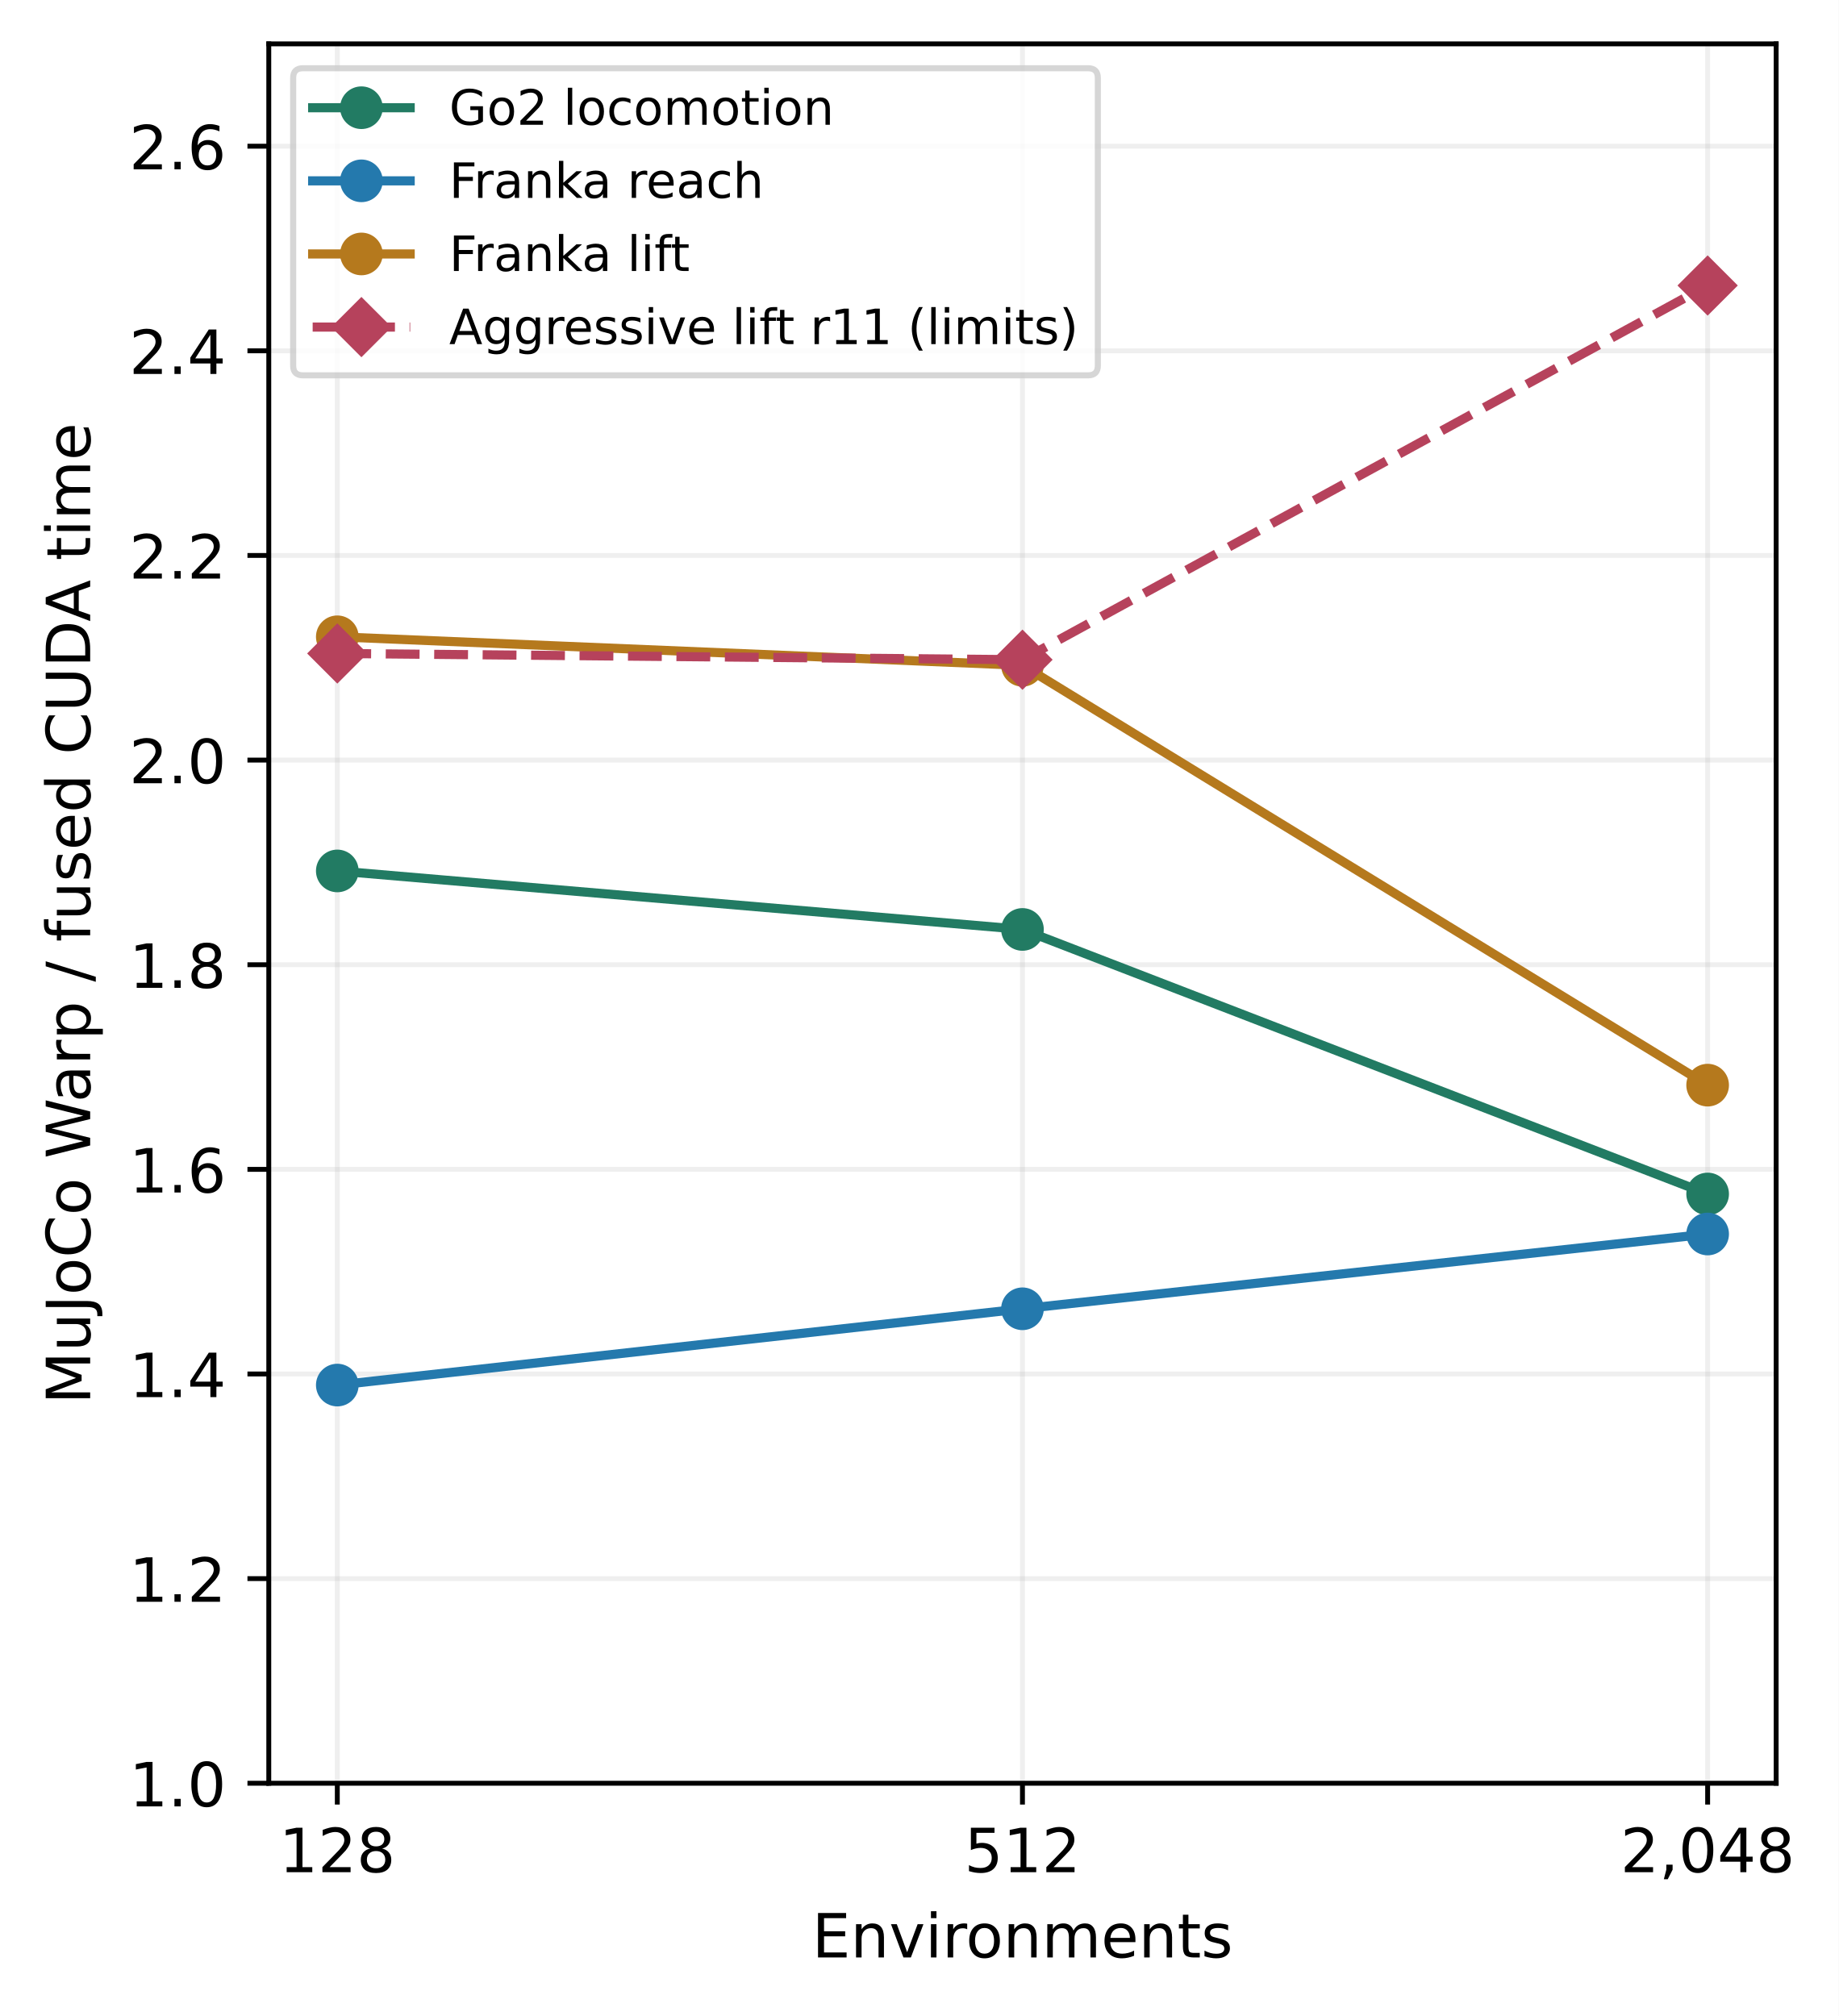
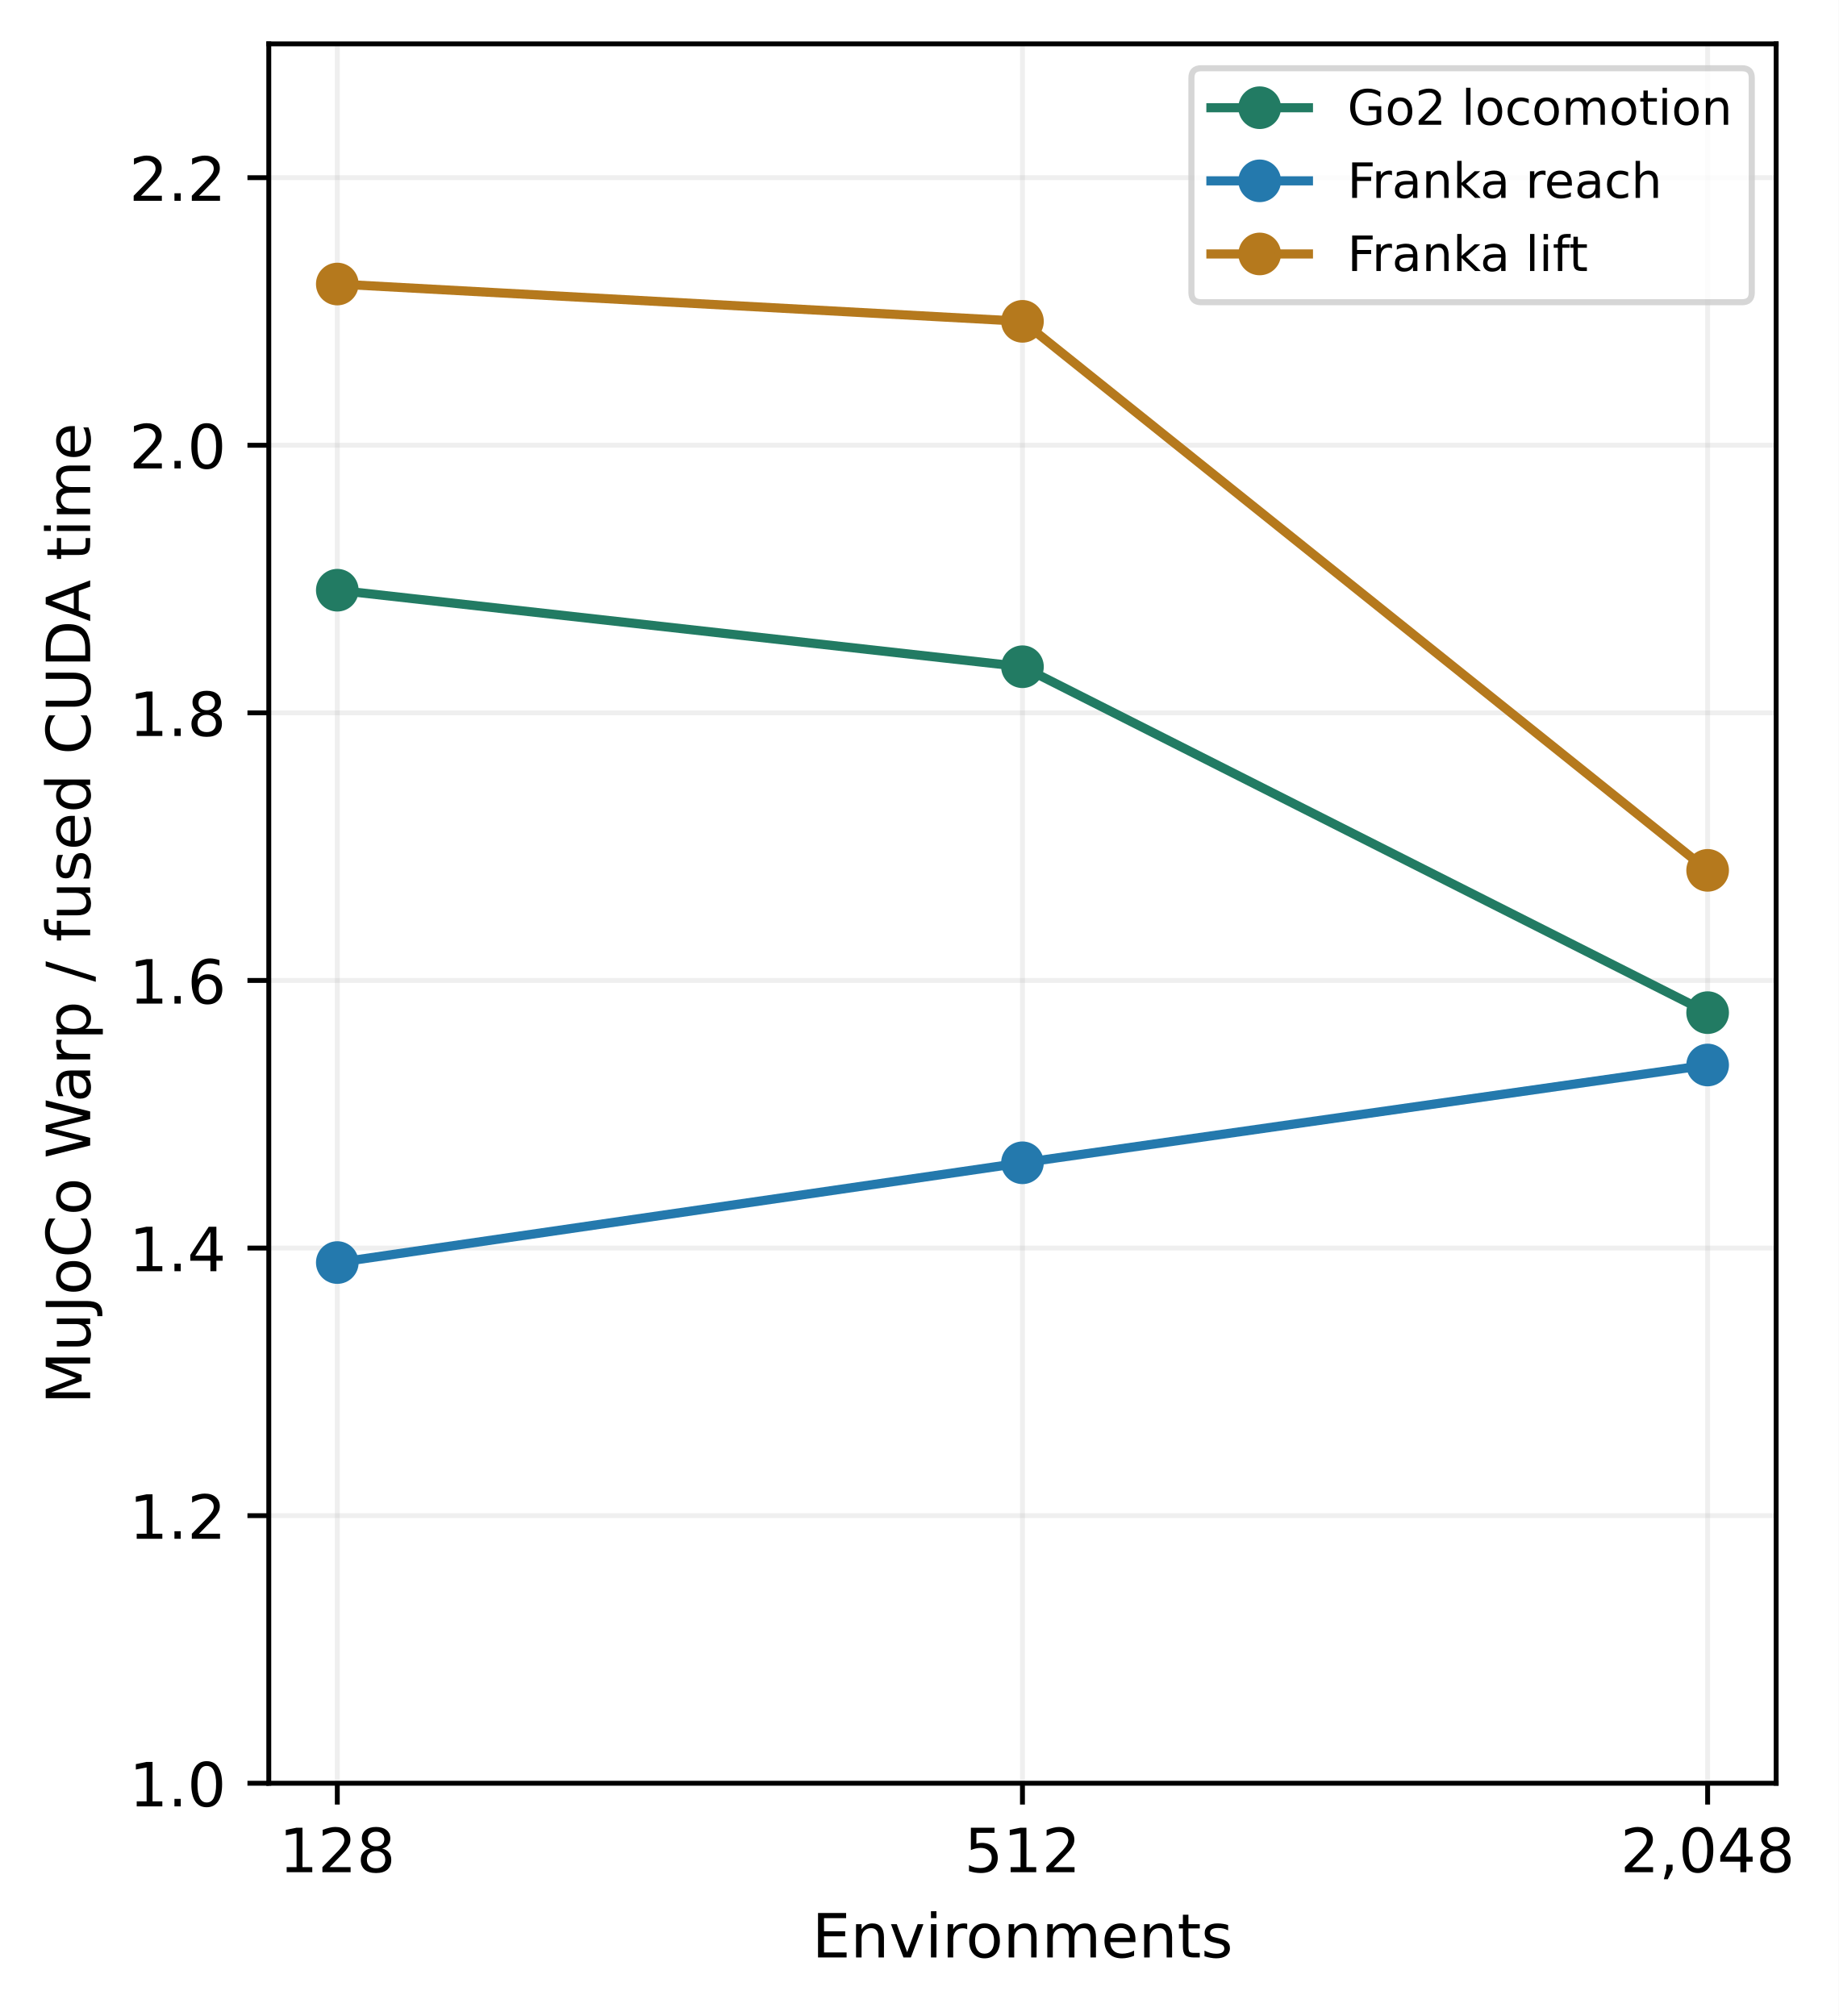
<svg xmlns="http://www.w3.org/2000/svg" xmlns:xlink="http://www.w3.org/1999/xlink" width="301.719pt" height="330.878pt" viewBox="0 0 301.719 330.878" version="1.1">
  <defs>
    <style type="text/css">*{stroke-linejoin: round; stroke-linecap: butt}</style>
  </defs>
  <g id="figure_1">
    <g id="patch_1">
      <path d="M 0 330.878  L 301.719 330.878  L 301.719 0  L 0 0  z " style="fill: #ffffff" />
    </g>
    <g id="axes_1">
      <g id="patch_2">
        <path d="M 44.104 292.678  L 291.448 292.678  L 291.448 7.2  L 44.104 7.2  z " style="fill: #ffffff" />
      </g>
      <g id="matplotlib.axis_1">
        <g id="xtick_1">
          <g id="line2d_1">
-             <path d="M 55.347 292.678  L 55.347 7.2  " clip-path="url(#pc374b6311b)" style="fill: none; stroke: #b0b0b0; stroke-opacity: 0.2; stroke-width: 0.8; stroke-linecap: square" />
+             <path d="M 55.347 292.678  L 55.347 7.2  " clip-path="url(#p88a95bacbb)" style="fill: none; stroke: #b0b0b0; stroke-opacity: 0.2; stroke-width: 0.8; stroke-linecap: square" />
          </g>
          <g id="line2d_2">
            <defs>
-               <path id="m2fd2c5326a" d="M 0 0  L 0 3.5  " style="stroke: #000000; stroke-width: 0.8" />
+               <path id="m24a207b32a" d="M 0 0  L 0 3.5  " style="stroke: #000000; stroke-width: 0.8" />
            </defs>
            <g>
-               <use xlink:href="#m2fd2c5326a" x="55.347" y="292.678" style="stroke: #000000; stroke-width: 0.8" />
+               <use xlink:href="#m24a207b32a" x="55.347" y="292.678" style="stroke: #000000; stroke-width: 0.8" />
            </g>
          </g>
          <g id="text_1">
            <text style="font-size: 10px; font-family: 'DejaVu Sans'; text-anchor: middle" x="55.347" y="307.275" transform="rotate(-0 55.34682 307.2753)">128</text>
          </g>
        </g>
        <g id="xtick_2">
          <g id="line2d_3">
-             <path d="M 167.776 292.678  L 167.776 7.2  " clip-path="url(#pc374b6311b)" style="fill: none; stroke: #b0b0b0; stroke-opacity: 0.2; stroke-width: 0.8; stroke-linecap: square" />
+             <path d="M 167.776 292.678  L 167.776 7.2  " clip-path="url(#p88a95bacbb)" style="fill: none; stroke: #b0b0b0; stroke-opacity: 0.2; stroke-width: 0.8; stroke-linecap: square" />
          </g>
          <g id="line2d_4">
            <g>
-               <use xlink:href="#m2fd2c5326a" x="167.776" y="292.678" style="stroke: #000000; stroke-width: 0.8" />
+               <use xlink:href="#m24a207b32a" x="167.776" y="292.678" style="stroke: #000000; stroke-width: 0.8" />
            </g>
          </g>
          <g id="text_2">
            <text style="font-size: 10px; font-family: 'DejaVu Sans'; text-anchor: middle" x="167.776" y="307.275" transform="rotate(-0 167.7759 307.2753)">512</text>
          </g>
        </g>
        <g id="xtick_3">
          <g id="line2d_5">
-             <path d="M 280.205 292.678  L 280.205 7.2  " clip-path="url(#pc374b6311b)" style="fill: none; stroke: #b0b0b0; stroke-opacity: 0.2; stroke-width: 0.8; stroke-linecap: square" />
+             <path d="M 280.205 292.678  L 280.205 7.2  " clip-path="url(#p88a95bacbb)" style="fill: none; stroke: #b0b0b0; stroke-opacity: 0.2; stroke-width: 0.8; stroke-linecap: square" />
          </g>
          <g id="line2d_6">
            <g>
-               <use xlink:href="#m2fd2c5326a" x="280.205" y="292.678" style="stroke: #000000; stroke-width: 0.8" />
+               <use xlink:href="#m24a207b32a" x="280.205" y="292.678" style="stroke: #000000; stroke-width: 0.8" />
            </g>
          </g>
          <g id="text_3">
            <text style="font-size: 10px; font-family: 'DejaVu Sans'; text-anchor: middle" x="280.205" y="307.275" transform="rotate(-0 280.205 307.2753)">2,048</text>
          </g>
        </g>
        <g id="text_4">
          <text style="font-size: 10px; font-family: 'DejaVu Sans'; text-anchor: middle" x="167.776" y="321.276" transform="rotate(-0 167.7759 321.2761)">Environments</text>
        </g>
      </g>
      <g id="matplotlib.axis_2">
        <g id="ytick_1">
          <g id="line2d_7">
-             <path d="M 44.104 292.678  L 291.448 292.678  " clip-path="url(#pc374b6311b)" style="fill: none; stroke: #b0b0b0; stroke-opacity: 0.2; stroke-width: 0.8; stroke-linecap: square" />
+             <path d="M 44.104 292.678  L 291.448 292.678  " clip-path="url(#p88a95bacbb)" style="fill: none; stroke: #b0b0b0; stroke-opacity: 0.2; stroke-width: 0.8; stroke-linecap: square" />
          </g>
          <g id="line2d_8">
            <defs>
-               <path id="m4333774bcf" d="M 0 0  L -3.5 0  " style="stroke: #000000; stroke-width: 0.8" />
+               <path id="m74d58491e8" d="M 0 0  L -3.5 0  " style="stroke: #000000; stroke-width: 0.8" />
            </defs>
            <g>
-               <use xlink:href="#m4333774bcf" x="44.104" y="292.678" style="stroke: #000000; stroke-width: 0.8" />
+               <use xlink:href="#m74d58491e8" x="44.104" y="292.678" style="stroke: #000000; stroke-width: 0.8" />
            </g>
          </g>
          <g id="text_5">
            <text style="font-size: 10px; font-family: 'DejaVu Sans'; text-anchor: end" x="37.104" y="296.476" transform="rotate(-0 37.10391 296.4765)">1.0</text>
          </g>
        </g>
        <g id="ytick_2">
          <g id="line2d_9">
-             <path d="M 44.104 259.092  L 291.448 259.092  " clip-path="url(#pc374b6311b)" style="fill: none; stroke: #b0b0b0; stroke-opacity: 0.2; stroke-width: 0.8; stroke-linecap: square" />
+             <path d="M 44.104 248.758  L 291.448 248.758  " clip-path="url(#p88a95bacbb)" style="fill: none; stroke: #b0b0b0; stroke-opacity: 0.2; stroke-width: 0.8; stroke-linecap: square" />
          </g>
          <g id="line2d_10">
            <g>
-               <use xlink:href="#m4333774bcf" x="44.104" y="259.092" style="stroke: #000000; stroke-width: 0.8" />
+               <use xlink:href="#m74d58491e8" x="44.104" y="248.758" style="stroke: #000000; stroke-width: 0.8" />
            </g>
          </g>
          <g id="text_6">
-             <text style="font-size: 10px; font-family: 'DejaVu Sans'; text-anchor: end" x="37.104" y="262.891" transform="rotate(-0 37.10391 262.8909)">1.2</text>
+             <text style="font-size: 10px; font-family: 'DejaVu Sans'; text-anchor: end" x="37.104" y="252.557" transform="rotate(-0 37.10391 252.5568)">1.2</text>
          </g>
        </g>
        <g id="ytick_3">
          <g id="line2d_11">
-             <path d="M 44.104 225.506  L 291.448 225.506  " clip-path="url(#pc374b6311b)" style="fill: none; stroke: #b0b0b0; stroke-opacity: 0.2; stroke-width: 0.8; stroke-linecap: square" />
+             <path d="M 44.104 204.838  L 291.448 204.838  " clip-path="url(#p88a95bacbb)" style="fill: none; stroke: #b0b0b0; stroke-opacity: 0.2; stroke-width: 0.8; stroke-linecap: square" />
          </g>
          <g id="line2d_12">
            <g>
-               <use xlink:href="#m4333774bcf" x="44.104" y="225.506" style="stroke: #000000; stroke-width: 0.8" />
+               <use xlink:href="#m74d58491e8" x="44.104" y="204.838" style="stroke: #000000; stroke-width: 0.8" />
            </g>
          </g>
          <g id="text_7">
-             <text style="font-size: 10px; font-family: 'DejaVu Sans'; text-anchor: end" x="37.104" y="229.305" transform="rotate(-0 37.10391 229.3053)">1.4</text>
+             <text style="font-size: 10px; font-family: 'DejaVu Sans'; text-anchor: end" x="37.104" y="208.637" transform="rotate(-0 37.10391 208.6372)">1.4</text>
          </g>
        </g>
        <g id="ytick_4">
          <g id="line2d_13">
-             <path d="M 44.104 191.921  L 291.448 191.921  " clip-path="url(#pc374b6311b)" style="fill: none; stroke: #b0b0b0; stroke-opacity: 0.2; stroke-width: 0.8; stroke-linecap: square" />
+             <path d="M 44.104 160.919  L 291.448 160.919  " clip-path="url(#p88a95bacbb)" style="fill: none; stroke: #b0b0b0; stroke-opacity: 0.2; stroke-width: 0.8; stroke-linecap: square" />
          </g>
          <g id="line2d_14">
            <g>
-               <use xlink:href="#m4333774bcf" x="44.104" y="191.921" style="stroke: #000000; stroke-width: 0.8" />
+               <use xlink:href="#m74d58491e8" x="44.104" y="160.919" style="stroke: #000000; stroke-width: 0.8" />
            </g>
          </g>
          <g id="text_8">
-             <text style="font-size: 10px; font-family: 'DejaVu Sans'; text-anchor: end" x="37.104" y="195.72" transform="rotate(-0 37.10391 195.7197)">1.6</text>
+             <text style="font-size: 10px; font-family: 'DejaVu Sans'; text-anchor: end" x="37.104" y="164.718" transform="rotate(-0 37.10391 164.7176)">1.6</text>
          </g>
        </g>
        <g id="ytick_5">
          <g id="line2d_15">
-             <path d="M 44.104 158.335  L 291.448 158.335  " clip-path="url(#pc374b6311b)" style="fill: none; stroke: #b0b0b0; stroke-opacity: 0.2; stroke-width: 0.8; stroke-linecap: square" />
+             <path d="M 44.104 116.999  L 291.448 116.999  " clip-path="url(#p88a95bacbb)" style="fill: none; stroke: #b0b0b0; stroke-opacity: 0.2; stroke-width: 0.8; stroke-linecap: square" />
          </g>
          <g id="line2d_16">
            <g>
-               <use xlink:href="#m4333774bcf" x="44.104" y="158.335" style="stroke: #000000; stroke-width: 0.8" />
+               <use xlink:href="#m74d58491e8" x="44.104" y="116.999" style="stroke: #000000; stroke-width: 0.8" />
            </g>
          </g>
          <g id="text_9">
-             <text style="font-size: 10px; font-family: 'DejaVu Sans'; text-anchor: end" x="37.104" y="162.134" transform="rotate(-0 37.10391 162.1341)">1.8</text>
+             <text style="font-size: 10px; font-family: 'DejaVu Sans'; text-anchor: end" x="37.104" y="120.798" transform="rotate(-0 37.10391 120.7979)">1.8</text>
          </g>
        </g>
        <g id="ytick_6">
          <g id="line2d_17">
-             <path d="M 44.104 124.75  L 291.448 124.75  " clip-path="url(#pc374b6311b)" style="fill: none; stroke: #b0b0b0; stroke-opacity: 0.2; stroke-width: 0.8; stroke-linecap: square" />
+             <path d="M 44.104 73.079  L 291.448 73.079  " clip-path="url(#p88a95bacbb)" style="fill: none; stroke: #b0b0b0; stroke-opacity: 0.2; stroke-width: 0.8; stroke-linecap: square" />
          </g>
          <g id="line2d_18">
            <g>
-               <use xlink:href="#m4333774bcf" x="44.104" y="124.75" style="stroke: #000000; stroke-width: 0.8" />
+               <use xlink:href="#m74d58491e8" x="44.104" y="73.079" style="stroke: #000000; stroke-width: 0.8" />
            </g>
          </g>
          <g id="text_10">
-             <text style="font-size: 10px; font-family: 'DejaVu Sans'; text-anchor: end" x="37.104" y="128.548" transform="rotate(-0 37.10391 128.5485)">2.0</text>
+             <text style="font-size: 10px; font-family: 'DejaVu Sans'; text-anchor: end" x="37.104" y="76.878" transform="rotate(-0 37.10391 76.87829)">2.0</text>
          </g>
        </g>
        <g id="ytick_7">
          <g id="line2d_19">
-             <path d="M 44.104 91.164  L 291.448 91.164  " clip-path="url(#pc374b6311b)" style="fill: none; stroke: #b0b0b0; stroke-opacity: 0.2; stroke-width: 0.8; stroke-linecap: square" />
+             <path d="M 44.104 29.16  L 291.448 29.16  " clip-path="url(#p88a95bacbb)" style="fill: none; stroke: #b0b0b0; stroke-opacity: 0.2; stroke-width: 0.8; stroke-linecap: square" />
          </g>
          <g id="line2d_20">
            <g>
-               <use xlink:href="#m4333774bcf" x="44.104" y="91.164" style="stroke: #000000; stroke-width: 0.8" />
+               <use xlink:href="#m74d58491e8" x="44.104" y="29.16" style="stroke: #000000; stroke-width: 0.8" />
            </g>
          </g>
          <g id="text_11">
-             <text style="font-size: 10px; font-family: 'DejaVu Sans'; text-anchor: end" x="37.104" y="94.963" transform="rotate(-0 37.10391 94.96285)">2.2</text>
-           </g>
-         </g>
-         <g id="ytick_8">
-           <g id="line2d_21">
-             <path d="M 44.104 57.578  L 291.448 57.578  " clip-path="url(#pc374b6311b)" style="fill: none; stroke: #b0b0b0; stroke-opacity: 0.2; stroke-width: 0.8; stroke-linecap: square" />
-           </g>
-           <g id="line2d_22">
-             <g>
-               <use xlink:href="#m4333774bcf" x="44.104" y="57.578" style="stroke: #000000; stroke-width: 0.8" />
-             </g>
-           </g>
-           <g id="text_12">
-             <text style="font-size: 10px; font-family: 'DejaVu Sans'; text-anchor: end" x="37.104" y="61.377" transform="rotate(-0 37.10391 61.37724)">2.4</text>
-           </g>
-         </g>
-         <g id="ytick_9">
-           <g id="line2d_23">
-             <path d="M 44.104 23.993  L 291.448 23.993  " clip-path="url(#pc374b6311b)" style="fill: none; stroke: #b0b0b0; stroke-opacity: 0.2; stroke-width: 0.8; stroke-linecap: square" />
-           </g>
-           <g id="line2d_24">
-             <g>
-               <use xlink:href="#m4333774bcf" x="44.104" y="23.993" style="stroke: #000000; stroke-width: 0.8" />
-             </g>
-           </g>
-           <g id="text_13">
-             <text style="font-size: 10px; font-family: 'DejaVu Sans'; text-anchor: end" x="37.104" y="27.792" transform="rotate(-0 37.10391 27.79163)">2.6</text>
-           </g>
-         </g>
-         <g id="text_14">
+             <text style="font-size: 10px; font-family: 'DejaVu Sans'; text-anchor: end" x="37.104" y="32.959" transform="rotate(-0 37.10391 32.95865)">2.2</text>
+           </g>
+         </g>
+         <g id="text_12">
          <text style="font-size: 10px; font-family: 'DejaVu Sans'; text-anchor: middle" x="14.798" y="149.939" transform="rotate(-90 14.79844 149.9388)">MuJoCo Warp / fused CUDA time</text>
        </g>
      </g>
-       <g id="line2d_25">
-         <path d="M 55.347 142.942  L 167.776 152.546  L 280.205 195.961  " clip-path="url(#pc374b6311b)" style="fill: none; stroke: #227b63; stroke-width: 1.5; stroke-linecap: square" />
+       <g id="line2d_21">
+         <path d="M 55.347 96.869  L 167.776 109.428  L 280.205 166.201  " clip-path="url(#p88a95bacbb)" style="fill: none; stroke: #227b63; stroke-width: 1.5; stroke-linecap: square" />
        <defs>
-           <path id="m8cec964fc2" d="M 0 3  C 0.796 3 1.559 2.684 2.121 2.121  C 2.684 1.559 3 0.796 3 0  C 3 -0.796 2.684 -1.559 2.121 -2.121  C 1.559 -2.684 0.796 -3 0 -3  C -0.796 -3 -1.559 -2.684 -2.121 -2.121  C -2.684 -1.559 -3 -0.796 -3 0  C -3 0.796 -2.684 1.559 -2.121 2.121  C -1.559 2.684 -0.796 3 0 3  z " style="stroke: #227b63" />
+           <path id="mb280123fd6" d="M 0 3  C 0.796 3 1.559 2.684 2.121 2.121  C 2.684 1.559 3 0.796 3 0  C 3 -0.796 2.684 -1.559 2.121 -2.121  C 1.559 -2.684 0.796 -3 0 -3  C -0.796 -3 -1.559 -2.684 -2.121 -2.121  C -2.684 -1.559 -3 -0.796 -3 0  C -3 0.796 -2.684 1.559 -2.121 2.121  C -1.559 2.684 -0.796 3 0 3  z " style="stroke: #227b63" />
        </defs>
-         <g clip-path="url(#pc374b6311b)">
-           <use xlink:href="#m8cec964fc2" x="55.347" y="142.942" style="fill: #227b63; stroke: #227b63" />
-           <use xlink:href="#m8cec964fc2" x="167.776" y="152.546" style="fill: #227b63; stroke: #227b63" />
-           <use xlink:href="#m8cec964fc2" x="280.205" y="195.961" style="fill: #227b63; stroke: #227b63" />
-         </g>
-       </g>
-       <g id="line2d_26">
-         <path d="M 55.347 227.326  L 167.776 214.805  L 280.205 202.532  " clip-path="url(#pc374b6311b)" style="fill: none; stroke: #2479ad; stroke-width: 1.5; stroke-linecap: square" />
+         <g clip-path="url(#p88a95bacbb)">
+           <use xlink:href="#mb280123fd6" x="55.347" y="96.869" style="fill: #227b63; stroke: #227b63" />
+           <use xlink:href="#mb280123fd6" x="167.776" y="109.428" style="fill: #227b63; stroke: #227b63" />
+           <use xlink:href="#mb280123fd6" x="280.205" y="166.201" style="fill: #227b63; stroke: #227b63" />
+         </g>
+       </g>
+       <g id="line2d_22">
+         <path d="M 55.347 207.218  L 167.776 190.844  L 280.205 174.795  " clip-path="url(#p88a95bacbb)" style="fill: none; stroke: #2479ad; stroke-width: 1.5; stroke-linecap: square" />
        <defs>
-           <path id="md285c1b6d8" d="M 0 3  C 0.796 3 1.559 2.684 2.121 2.121  C 2.684 1.559 3 0.796 3 0  C 3 -0.796 2.684 -1.559 2.121 -2.121  C 1.559 -2.684 0.796 -3 0 -3  C -0.796 -3 -1.559 -2.684 -2.121 -2.121  C -2.684 -1.559 -3 -0.796 -3 0  C -3 0.796 -2.684 1.559 -2.121 2.121  C -1.559 2.684 -0.796 3 0 3  z " style="stroke: #2479ad" />
+           <path id="md6a4d7b0c1" d="M 0 3  C 0.796 3 1.559 2.684 2.121 2.121  C 2.684 1.559 3 0.796 3 0  C 3 -0.796 2.684 -1.559 2.121 -2.121  C 1.559 -2.684 0.796 -3 0 -3  C -0.796 -3 -1.559 -2.684 -2.121 -2.121  C -2.684 -1.559 -3 -0.796 -3 0  C -3 0.796 -2.684 1.559 -2.121 2.121  C -1.559 2.684 -0.796 3 0 3  z " style="stroke: #2479ad" />
        </defs>
-         <g clip-path="url(#pc374b6311b)">
-           <use xlink:href="#md285c1b6d8" x="55.347" y="227.326" style="fill: #2479ad; stroke: #2479ad" />
-           <use xlink:href="#md285c1b6d8" x="167.776" y="214.805" style="fill: #2479ad; stroke: #2479ad" />
-           <use xlink:href="#md285c1b6d8" x="280.205" y="202.532" style="fill: #2479ad; stroke: #2479ad" />
-         </g>
-       </g>
-       <g id="line2d_27">
-         <path d="M 55.347 104.514  L 167.776 109.195  L 280.205 178.1  " clip-path="url(#pc374b6311b)" style="fill: none; stroke: #b5791d; stroke-width: 1.5; stroke-linecap: square" />
+         <g clip-path="url(#p88a95bacbb)">
+           <use xlink:href="#md6a4d7b0c1" x="55.347" y="207.218" style="fill: #2479ad; stroke: #2479ad" />
+           <use xlink:href="#md6a4d7b0c1" x="167.776" y="190.844" style="fill: #2479ad; stroke: #2479ad" />
+           <use xlink:href="#md6a4d7b0c1" x="280.205" y="174.795" style="fill: #2479ad; stroke: #2479ad" />
+         </g>
+       </g>
+       <g id="line2d_23">
+         <path d="M 55.347 46.617  L 167.776 52.739  L 280.205 142.846  " clip-path="url(#p88a95bacbb)" style="fill: none; stroke: #b5791d; stroke-width: 1.5; stroke-linecap: square" />
        <defs>
-           <path id="m9a24b37021" d="M 0 3  C 0.796 3 1.559 2.684 2.121 2.121  C 2.684 1.559 3 0.796 3 0  C 3 -0.796 2.684 -1.559 2.121 -2.121  C 1.559 -2.684 0.796 -3 0 -3  C -0.796 -3 -1.559 -2.684 -2.121 -2.121  C -2.684 -1.559 -3 -0.796 -3 0  C -3 0.796 -2.684 1.559 -2.121 2.121  C -1.559 2.684 -0.796 3 0 3  z " style="stroke: #b5791d" />
+           <path id="m25b86e6742" d="M 0 3  C 0.796 3 1.559 2.684 2.121 2.121  C 2.684 1.559 3 0.796 3 0  C 3 -0.796 2.684 -1.559 2.121 -2.121  C 1.559 -2.684 0.796 -3 0 -3  C -0.796 -3 -1.559 -2.684 -2.121 -2.121  C -2.684 -1.559 -3 -0.796 -3 0  C -3 0.796 -2.684 1.559 -2.121 2.121  C -1.559 2.684 -0.796 3 0 3  z " style="stroke: #b5791d" />
        </defs>
-         <g clip-path="url(#pc374b6311b)">
-           <use xlink:href="#m9a24b37021" x="55.347" y="104.514" style="fill: #b5791d; stroke: #b5791d" />
-           <use xlink:href="#m9a24b37021" x="167.776" y="109.195" style="fill: #b5791d; stroke: #b5791d" />
-           <use xlink:href="#m9a24b37021" x="280.205" y="178.1" style="fill: #b5791d; stroke: #b5791d" />
-         </g>
-       </g>
-       <g id="line2d_28">
-         <path d="M 55.347 107.251  L 167.776 108.276  L 280.205 46.857  " clip-path="url(#pc374b6311b)" style="fill: none; stroke-dasharray: 5.55,2.4; stroke-dashoffset: 0; stroke: #b6425c; stroke-width: 1.5" />
-         <defs>
-           <path id="m0bc779aed4" d="M -0 4.243  L 4.243 0  L 0 -4.243  L -4.243 -0  z " style="stroke: #b6425c; stroke-linejoin: miter" />
-         </defs>
-         <g clip-path="url(#pc374b6311b)">
-           <use xlink:href="#m0bc779aed4" x="55.347" y="107.251" style="fill: #b6425c; stroke: #b6425c; stroke-linejoin: miter" />
-           <use xlink:href="#m0bc779aed4" x="167.776" y="108.276" style="fill: #b6425c; stroke: #b6425c; stroke-linejoin: miter" />
-           <use xlink:href="#m0bc779aed4" x="280.205" y="46.857" style="fill: #b6425c; stroke: #b6425c; stroke-linejoin: miter" />
+         <g clip-path="url(#p88a95bacbb)">
+           <use xlink:href="#m25b86e6742" x="55.347" y="46.617" style="fill: #b5791d; stroke: #b5791d" />
+           <use xlink:href="#m25b86e6742" x="167.776" y="52.739" style="fill: #b5791d; stroke: #b5791d" />
+           <use xlink:href="#m25b86e6742" x="280.205" y="142.846" style="fill: #b5791d; stroke: #b5791d" />
        </g>
      </g>
      <g id="patch_3">
        <path d="M 44.104 292.678  L 44.104 7.2  " style="fill: none; stroke: #000000; stroke-width: 0.8; stroke-linejoin: miter; stroke-linecap: square" />
      </g>
      <g id="patch_4">
        <path d="M 291.448 292.678  L 291.448 7.2  " style="fill: none; stroke: #000000; stroke-width: 0.8; stroke-linejoin: miter; stroke-linecap: square" />
      </g>
      <g id="patch_5">
        <path d="M 44.104 292.678  L 291.448 292.678  " style="fill: none; stroke: #000000; stroke-width: 0.8; stroke-linejoin: miter; stroke-linecap: square" />
      </g>
      <g id="patch_6">
        <path d="M 44.104 7.2  L 291.448 7.2  " style="fill: none; stroke: #000000; stroke-width: 0.8; stroke-linejoin: miter; stroke-linecap: square" />
      </g>
      <g id="legend_1">
        <g id="patch_7">
-           <path d="M 49.704 61.602  L 178.544 61.602  Q 180.144 61.602 180.144 60.002  L 180.144 12.8  Q 180.144 11.2 178.544 11.2  L 49.704 11.2  Q 48.104 11.2 48.104 12.8  L 48.104 60.002  Q 48.104 61.602 49.704 61.602  z " style="fill: #ffffff; opacity: 0.8; stroke: #cccccc; stroke-linejoin: miter" />
-         </g>
-         <g id="line2d_29">
-           <path d="M 51.304 17.679  L 59.304 17.679  L 67.304 17.679  " style="fill: none; stroke: #227b63; stroke-width: 1.5; stroke-linecap: square" />
+           <path d="M 197.099 49.602  L 285.848 49.602  Q 287.448 49.602 287.448 48.002  L 287.448 12.8  Q 287.448 11.2 285.848 11.2  L 197.099 11.2  Q 195.499 11.2 195.499 12.8  L 195.499 48.002  Q 195.499 49.602 197.099 49.602  z " style="fill: #ffffff; opacity: 0.8; stroke: #cccccc; stroke-linejoin: miter" />
+         </g>
+         <g id="line2d_24">
+           <path d="M 198.699 17.679  L 206.699 17.679  L 214.699 17.679  " style="fill: none; stroke: #227b63; stroke-width: 1.5; stroke-linecap: square" />
          <g>
-             <use xlink:href="#m8cec964fc2" x="59.304" y="17.679" style="fill: #227b63; stroke: #227b63" />
+             <use xlink:href="#mb280123fd6" x="206.699" y="17.679" style="fill: #227b63; stroke: #227b63" />
+           </g>
+         </g>
+         <g id="text_13">
+           <text style="font-size: 8px; font-family: 'DejaVu Sans'; text-anchor: start" x="221.099" y="20.479" transform="rotate(-0 221.0992 20.47875)">Go2 locomotion</text>
+         </g>
+         <g id="line2d_25">
+           <path d="M 198.699 29.679  L 206.699 29.679  L 214.699 29.679  " style="fill: none; stroke: #2479ad; stroke-width: 1.5; stroke-linecap: square" />
+           <g>
+             <use xlink:href="#md6a4d7b0c1" x="206.699" y="29.679" style="fill: #2479ad; stroke: #2479ad" />
+           </g>
+         </g>
+         <g id="text_14">
+           <text style="font-size: 8px; font-family: 'DejaVu Sans'; text-anchor: start" x="221.099" y="32.479" transform="rotate(-0 221.0992 32.47937)">Franka reach</text>
+         </g>
+         <g id="line2d_26">
+           <path d="M 198.699 41.68  L 206.699 41.68  L 214.699 41.68  " style="fill: none; stroke: #b5791d; stroke-width: 1.5; stroke-linecap: square" />
+           <g>
+             <use xlink:href="#m25b86e6742" x="206.699" y="41.68" style="fill: #b5791d; stroke: #b5791d" />
          </g>
        </g>
        <g id="text_15">
-           <text style="font-size: 8px; font-family: 'DejaVu Sans'; text-anchor: start" x="73.704" y="20.479" transform="rotate(-0 73.70391 20.47875)">Go2 locomotion</text>
-         </g>
-         <g id="line2d_30">
-           <path d="M 51.304 29.679  L 59.304 29.679  L 67.304 29.679  " style="fill: none; stroke: #2479ad; stroke-width: 1.5; stroke-linecap: square" />
-           <g>
-             <use xlink:href="#md285c1b6d8" x="59.304" y="29.679" style="fill: #2479ad; stroke: #2479ad" />
-           </g>
-         </g>
-         <g id="text_16">
-           <text style="font-size: 8px; font-family: 'DejaVu Sans'; text-anchor: start" x="73.704" y="32.479" transform="rotate(-0 73.70391 32.47937)">Franka reach</text>
-         </g>
-         <g id="line2d_31">
-           <path d="M 51.304 41.68  L 59.304 41.68  L 67.304 41.68  " style="fill: none; stroke: #b5791d; stroke-width: 1.5; stroke-linecap: square" />
-           <g>
-             <use xlink:href="#m9a24b37021" x="59.304" y="41.68" style="fill: #b5791d; stroke: #b5791d" />
-           </g>
-         </g>
-         <g id="text_17">
-           <text style="font-size: 8px; font-family: 'DejaVu Sans'; text-anchor: start" x="73.704" y="44.48" transform="rotate(-0 73.70391 44.48)">Franka lift</text>
-         </g>
-         <g id="line2d_32">
-           <path d="M 51.304 53.681  L 59.304 53.681  L 67.304 53.681  " style="fill: none; stroke-dasharray: 5.55,2.4; stroke-dashoffset: 0; stroke: #b6425c; stroke-width: 1.5" />
-           <g>
-             <use xlink:href="#m0bc779aed4" x="59.304" y="53.681" style="fill: #b6425c; stroke: #b6425c; stroke-linejoin: miter" />
-           </g>
-         </g>
-         <g id="text_18">
-           <text style="font-size: 8px; font-family: 'DejaVu Sans'; text-anchor: start" x="73.704" y="56.481" transform="rotate(-0 73.70391 56.48063)">Aggressive lift r11 (limits)</text>
+           <text style="font-size: 8px; font-family: 'DejaVu Sans'; text-anchor: start" x="221.099" y="44.48" transform="rotate(-0 221.0992 44.48)">Franka lift</text>
        </g>
      </g>
    </g>
  </g>
  <defs>
-     <clipPath id="pc374b6311b">
+     <clipPath id="p88a95bacbb">
      <rect x="44.104" y="7.2" width="247.344" height="285.478" />
    </clipPath>
  </defs>
</svg>
